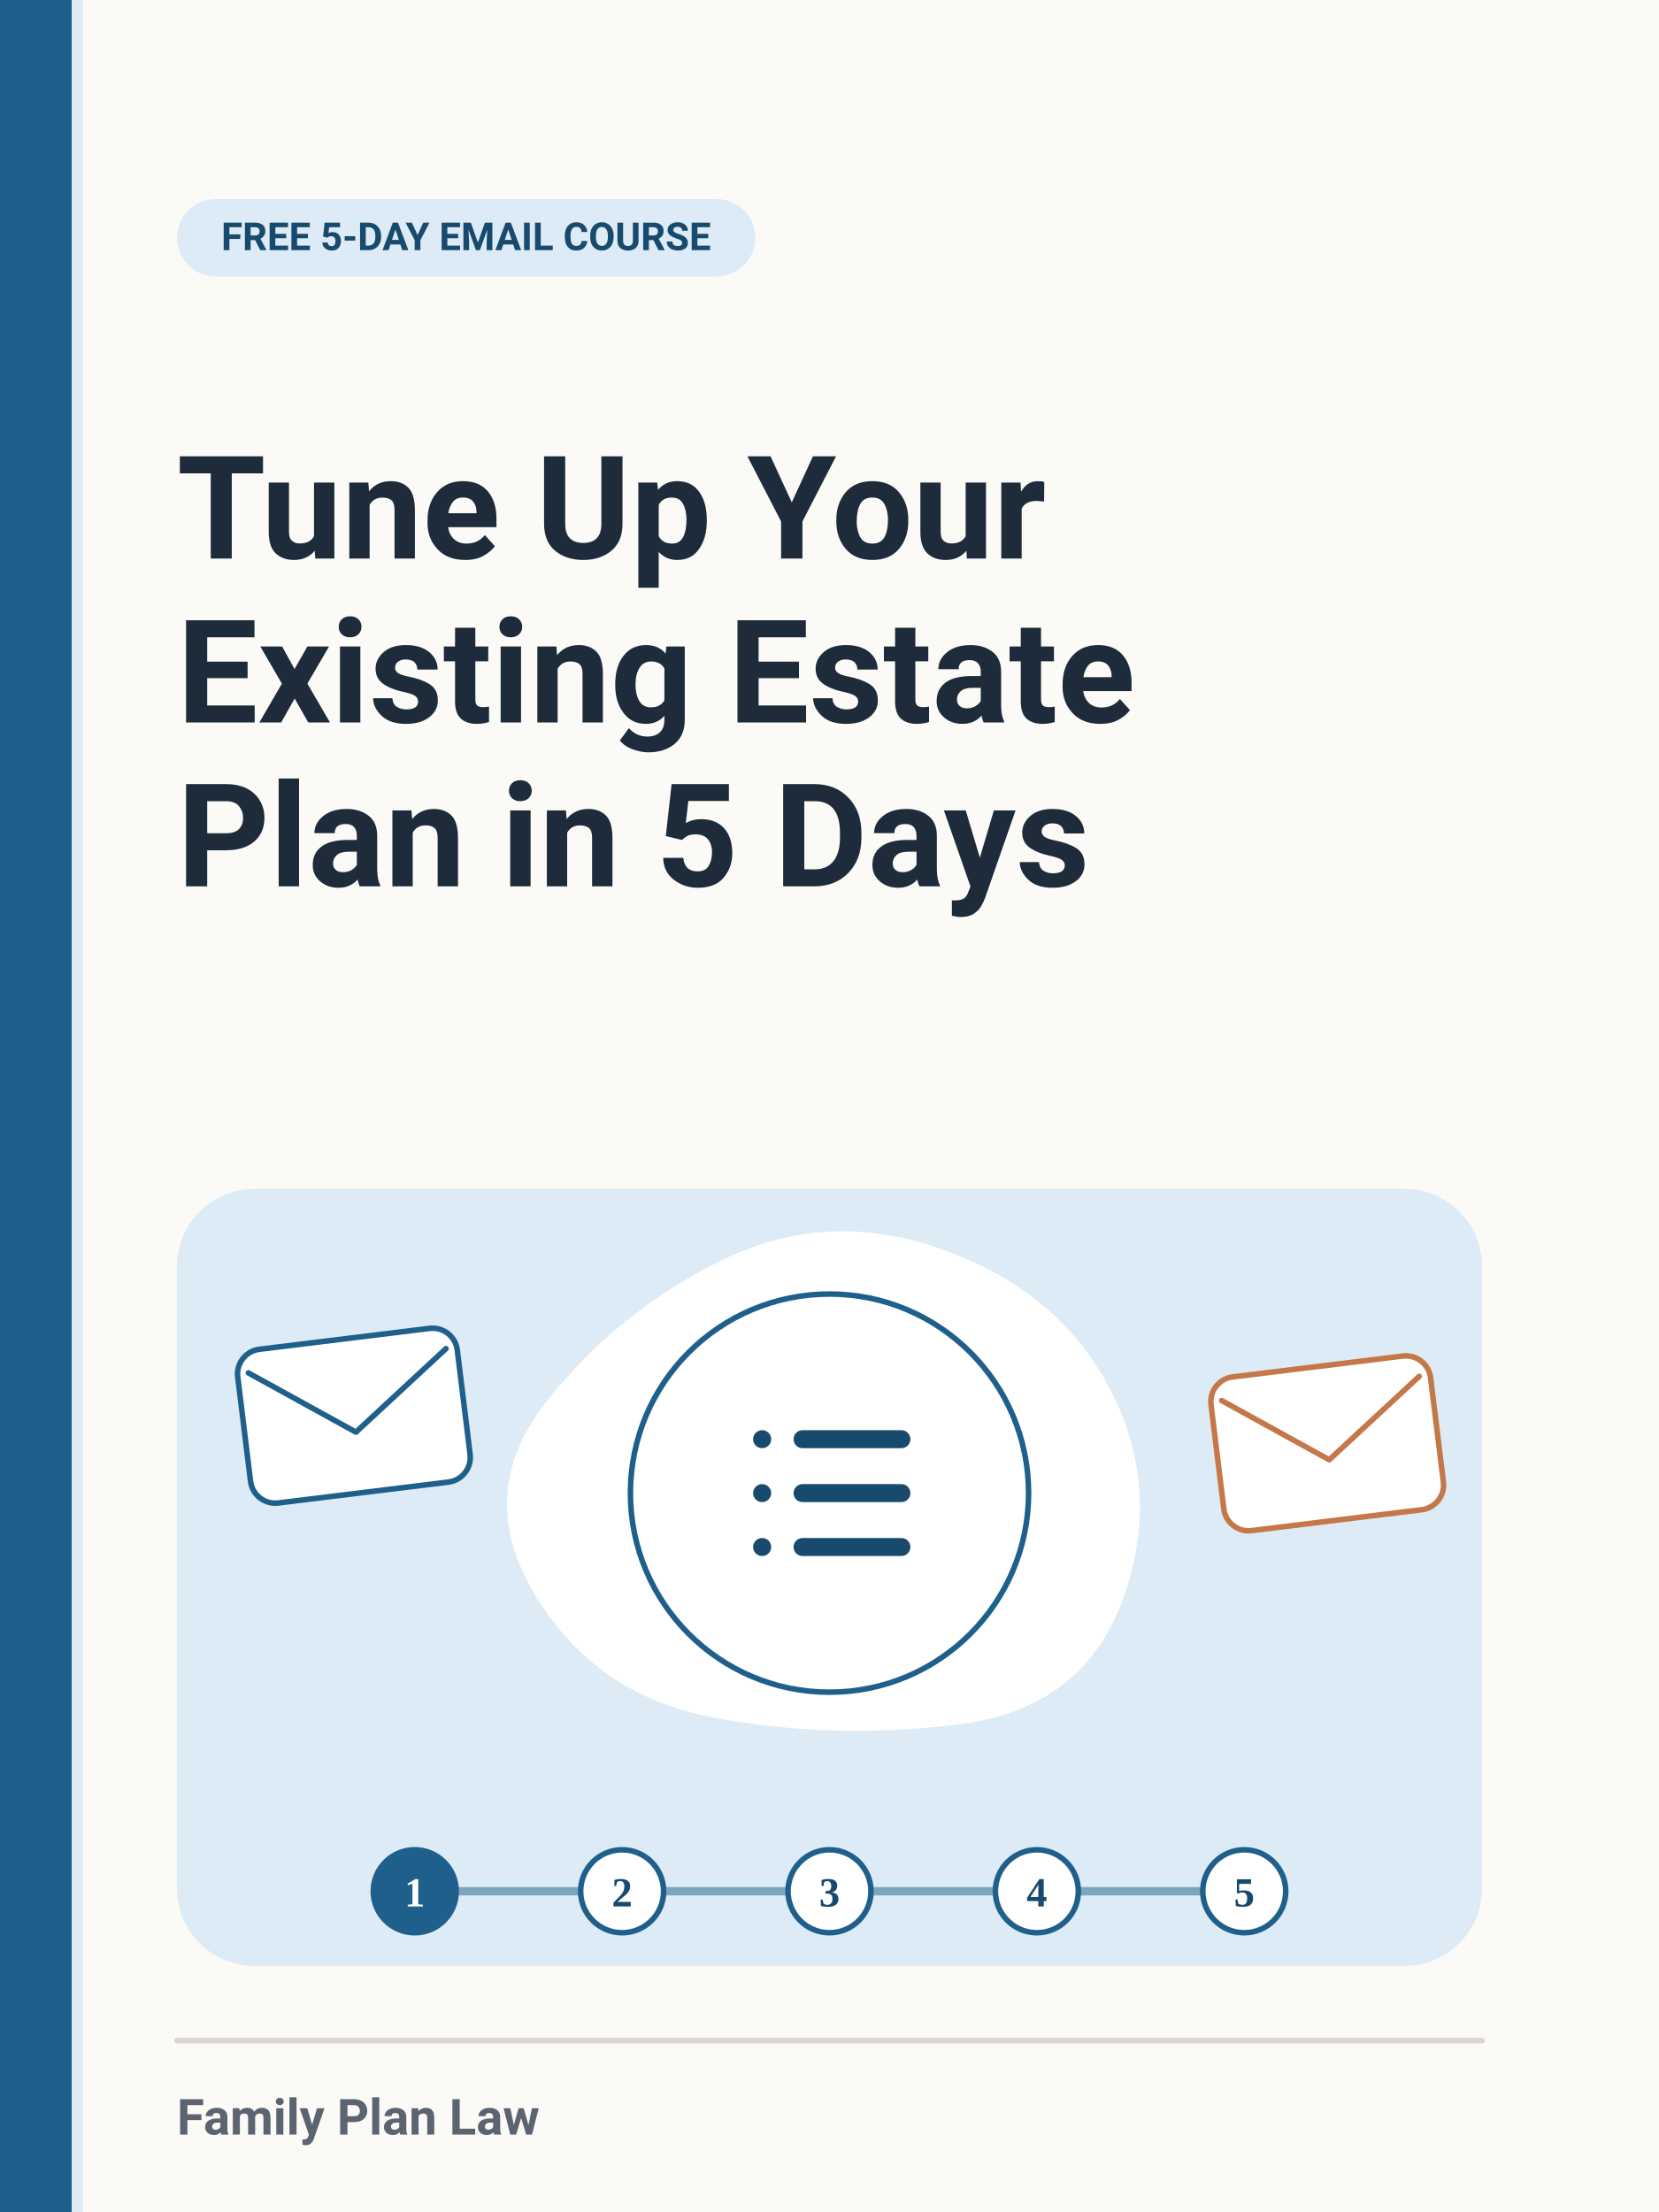
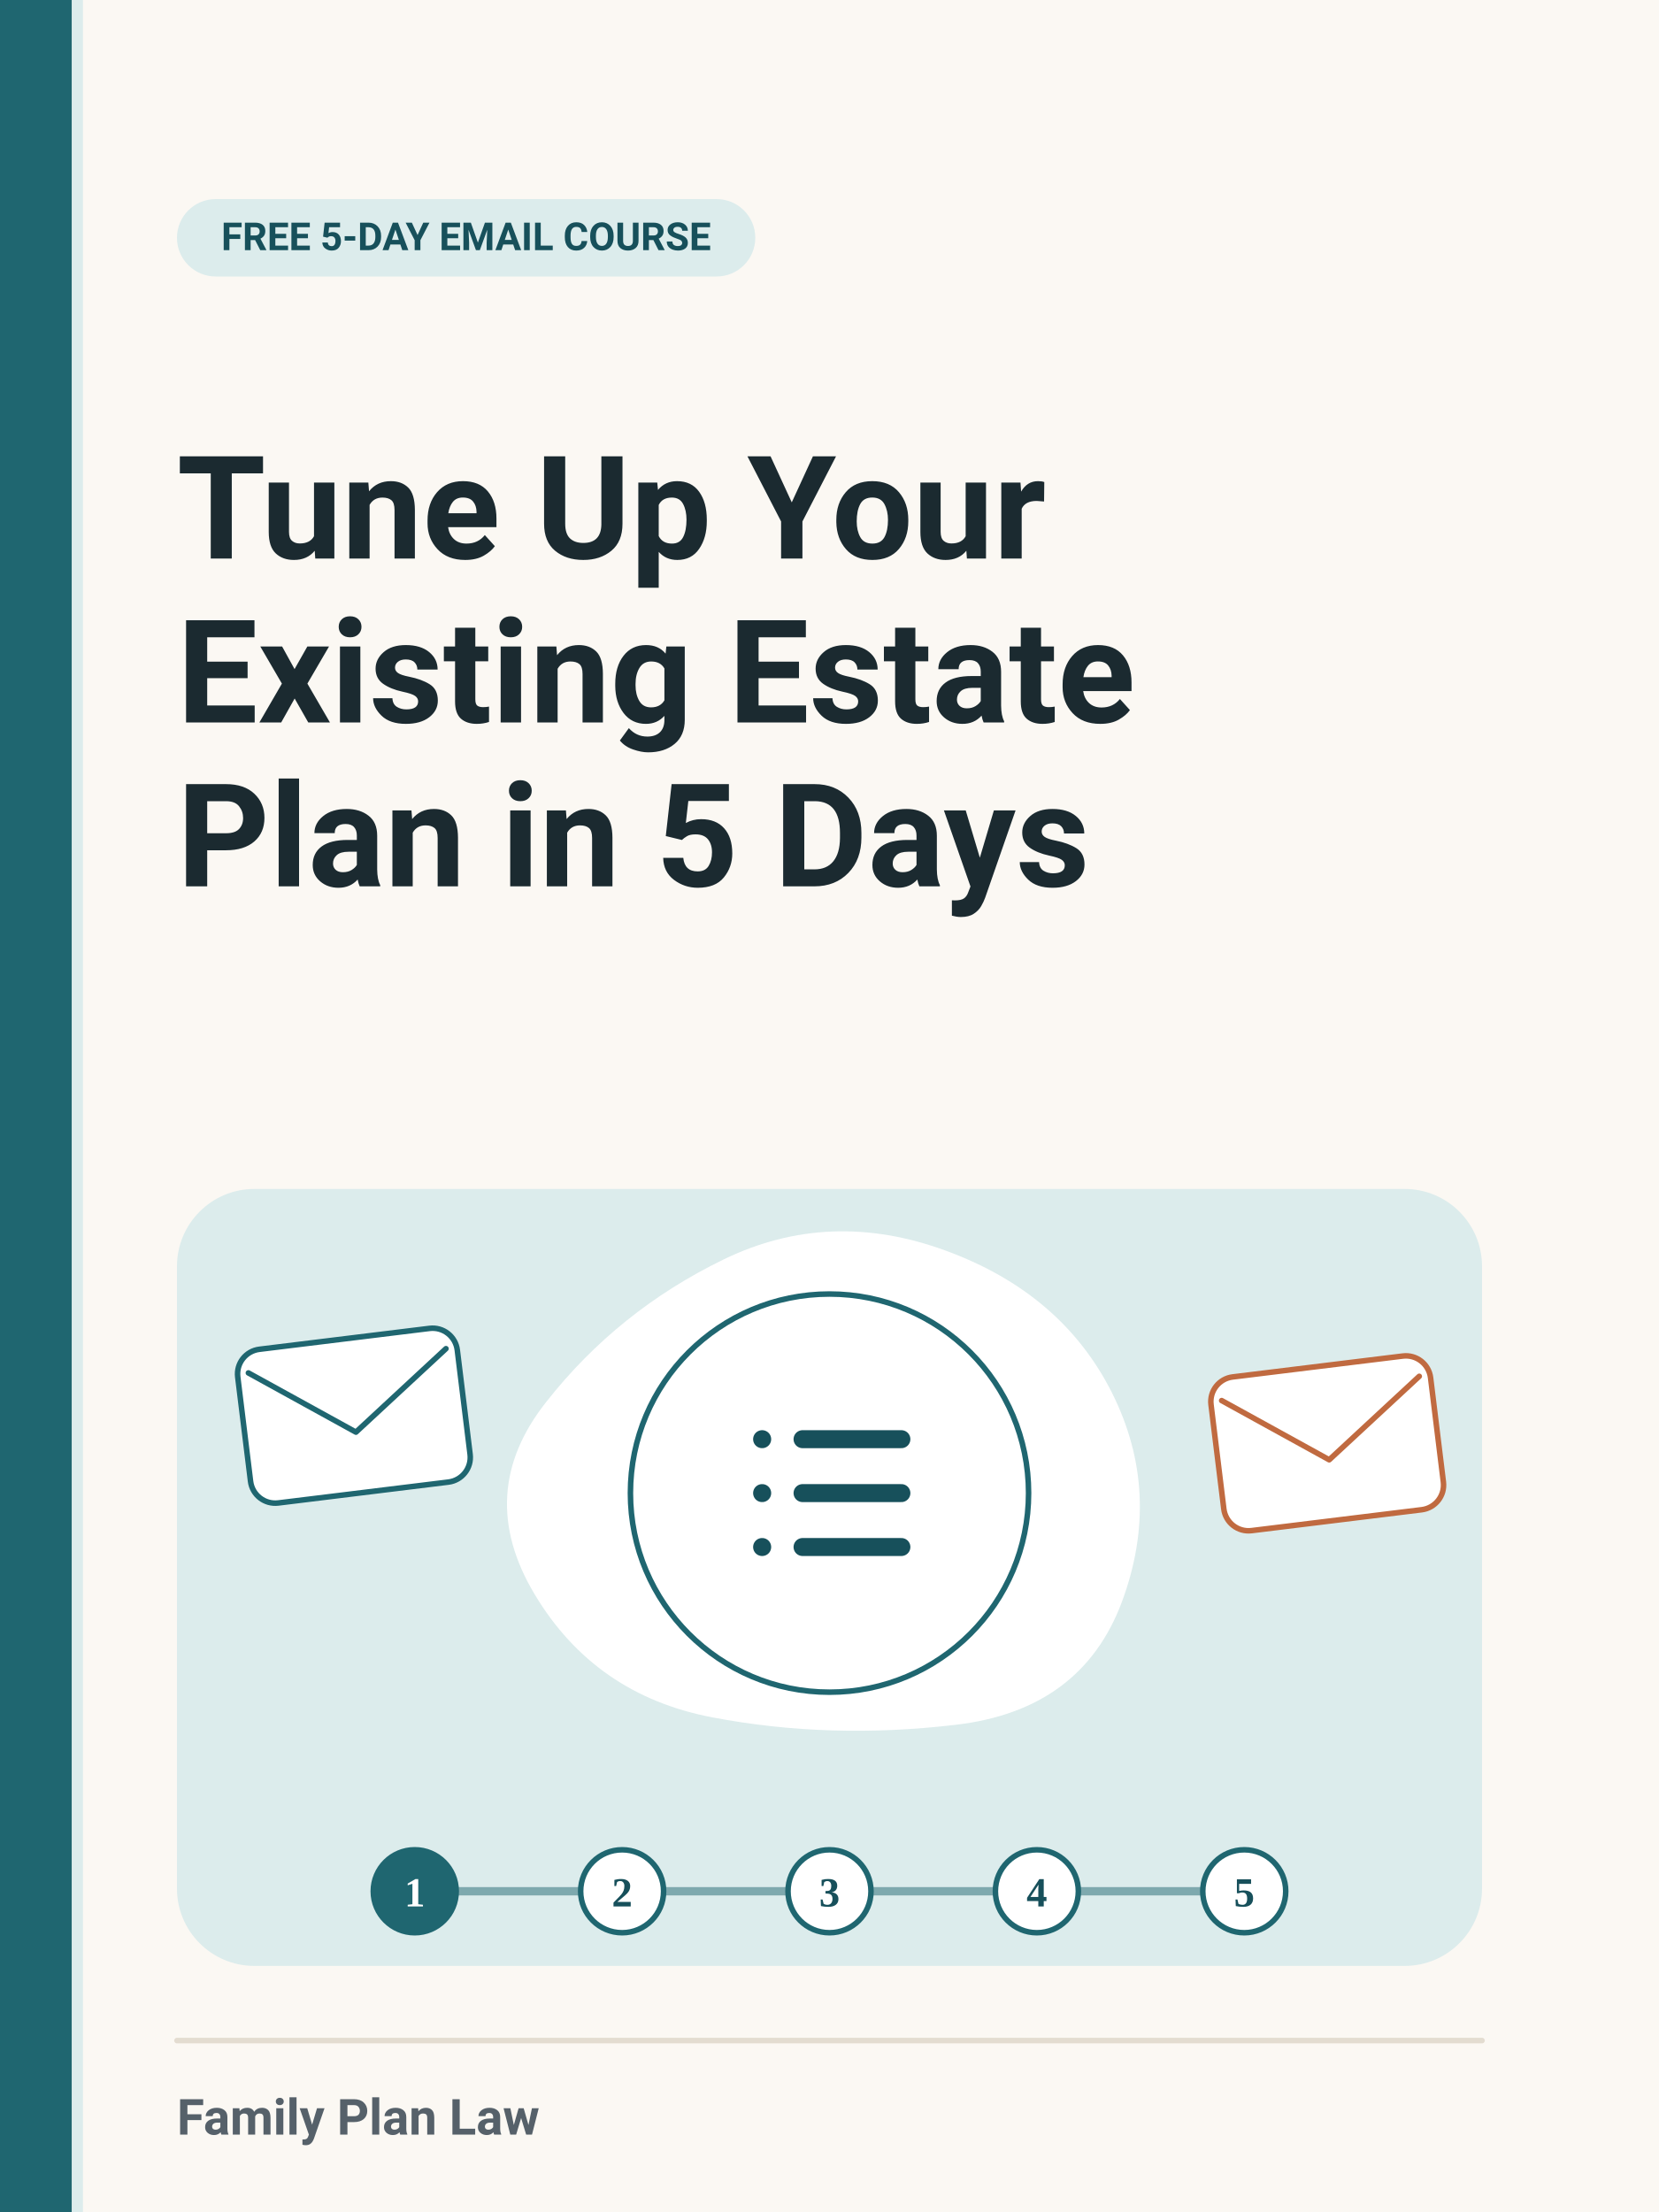
<svg xmlns="http://www.w3.org/2000/svg" viewBox="0 0 600 800" role="img" aria-labelledby="_R_0_-t _R_0_-d" width="600" height="800">
-   <rect width="600" height="800" style="fill:#fbfaf7" />
-   <rect width="26" height="800" style="fill:#1f5f8b" />
-   <rect x="26" width="4" height="800" style="fill:#dcebf5" />
+   <rect width="600" height="800" style="fill:#fbf8f3" />
+   <rect width="26" height="800" style="fill:#1f6670" />
+   <rect x="26" width="4" height="800" style="fill:#dcecec" />
  <g>
-     <rect x="64" y="72" width="209.16" height="28" rx="14" style="fill:#dcebf5" />
-     <text x="168.58" y="90.48" font-size="14" font-weight="600" text-anchor="middle" style="fill:#174a6d;font-family:system-ui, -apple-system, &quot;Segoe UI&quot;, Roboto, sans-serif">FREE 5-DAY EMAIL COURSE</text>
+     <rect x="64" y="72" width="209.16" height="28" rx="14" style="fill:#dcecec" />
+     <text x="168.58" y="90.48" font-size="14" font-weight="600" text-anchor="middle" style="fill:#17505b;font-family:system-ui, -apple-system, &quot;Segoe UI&quot;, Roboto, sans-serif">FREE 5-DAY EMAIL COURSE</text>
  </g>
-   <text x="64" y="202" font-size="52" font-weight="700" text-anchor="start" style="fill:#1d2b3a;font-family:system-ui, -apple-system, &quot;Segoe UI&quot;, Roboto, sans-serif">Tune Up Your</text>
-   <text x="64" y="261.28" font-size="52" font-weight="700" text-anchor="start" style="fill:#1d2b3a;font-family:system-ui, -apple-system, &quot;Segoe UI&quot;, Roboto, sans-serif">Existing Estate</text>
-   <text x="64" y="320.56" font-size="52" font-weight="700" text-anchor="start" style="fill:#1d2b3a;font-family:system-ui, -apple-system, &quot;Segoe UI&quot;, Roboto, sans-serif">Plan in 5 Days</text>
-   <rect x="64" y="430" width="472" height="281" rx="28" style="fill:#dcebf5" />
+   <text x="64" y="202" font-size="52" font-weight="700" text-anchor="start" style="fill:#1b2a30;font-family:system-ui, -apple-system, &quot;Segoe UI&quot;, Roboto, sans-serif">Tune Up Your</text>
+   <text x="64" y="261.28" font-size="52" font-weight="700" text-anchor="start" style="fill:#1b2a30;font-family:system-ui, -apple-system, &quot;Segoe UI&quot;, Roboto, sans-serif">Existing Estate</text>
+   <text x="64" y="320.56" font-size="52" font-weight="700" text-anchor="start" style="fill:#1b2a30;font-family:system-ui, -apple-system, &quot;Segoe UI&quot;, Roboto, sans-serif">Plan in 5 Days</text>
+   <rect x="64" y="430" width="472" height="281" rx="28" style="fill:#dcecec" />
  <g>
    <path d="M 402.2 503.8 Q 420.3 540.0 405.8 579.2 Q 391.2 618.5 345.6 623.8 Q 300.0 629.2 257.6 621.1 Q 215.1 613.0 193.3 576.5 Q 171.5 540.0 197.5 507.1 Q 223.4 474.1 261.7 455.5 Q 300.0 436.9 342.0 452.3 Q 384.1 467.7 402.2 503.8 Z" style="fill:#ffffff" />
    <circle cx="300" cy="540" r="72" style="fill:#ffffff" />
-     <circle cx="300" cy="540" r="72" style="fill:none;stroke:#1f5f8b" stroke-width="2" />
+     <circle cx="300" cy="540" r="72" style="fill:none;stroke:#1f6670" stroke-width="2" />
    <g transform="translate(261 501) scale(3.25)">
-       <g style="stroke:#174a6d;color:#174a6d" fill="none" stroke-width="2" stroke-linecap="round" stroke-linejoin="round">
+       <g style="stroke:#17505b;color:#17505b" fill="none" stroke-width="2" stroke-linecap="round" stroke-linejoin="round">
        <path d="M9 6h11M9 12h11M9 18h11M4.5 6h.01M4.5 12h.01M4.5 18h.01" />
      </g>
    </g>
    <g>
      <g transform="rotate(-7 128 512)">
-         <rect x="88" y="484" width="80" height="56" rx="9" style="fill:#ffffff;stroke:#1f5f8b" stroke-width="2" />
-         <path d="M92 492 L128 518 L164 492" style="fill:none;stroke:#1f5f8b" stroke-linecap="round" stroke-linejoin="round" stroke-width="2" />
+         <rect x="88" y="484" width="80" height="56" rx="9" style="fill:#ffffff;stroke:#1f6670" stroke-width="2" />
+         <path d="M92 492 L128 518 L164 492" style="fill:none;stroke:#1f6670" stroke-linecap="round" stroke-linejoin="round" stroke-width="2" />
      </g>
      <g transform="rotate(-7 480 522)">
-         <rect x="440" y="494" width="80" height="56" rx="9" style="fill:#ffffff;stroke:#c4784a" stroke-width="2" />
-         <path d="M444 502 L480 528 L516 502" style="fill:none;stroke:#c4784a" stroke-linecap="round" stroke-linejoin="round" stroke-width="2" />
+         <rect x="440" y="494" width="80" height="56" rx="9" style="fill:#ffffff;stroke:#c06a40" stroke-width="2" />
+         <path d="M444 502 L480 528 L516 502" style="fill:none;stroke:#c06a40" stroke-linecap="round" stroke-linejoin="round" stroke-width="2" />
      </g>
      <g>
-         <line x1="150" x2="450" y1="684" y2="684" style="stroke:#1f5f8b" stroke-width="3" stroke-linecap="round" opacity="0.5" />
+         <line x1="150" x2="450" y1="684" y2="684" style="stroke:#1f6670" stroke-width="3" stroke-linecap="round" opacity="0.5" />
        <g>
-           <circle cx="150" cy="684" r="15" style="fill:#1f5f8b;stroke:#1f5f8b" stroke-width="2" />
+           <circle cx="150" cy="684" r="15" style="fill:#1f6670;stroke:#1f6670" stroke-width="2" />
          <text x="150" y="689.5" font-size="15" font-weight="700" text-anchor="middle" style="fill:#ffffff;font-family:inherit">1</text>
        </g>
        <g>
-           <circle cx="225" cy="684" r="15" style="fill:#ffffff;stroke:#1f5f8b" stroke-width="2" />
-           <text x="225" y="689.5" font-size="15" font-weight="700" text-anchor="middle" style="fill:#174a6d;font-family:inherit">2</text>
+           <circle cx="225" cy="684" r="15" style="fill:#ffffff;stroke:#1f6670" stroke-width="2" />
+           <text x="225" y="689.5" font-size="15" font-weight="700" text-anchor="middle" style="fill:#17505b;font-family:inherit">2</text>
        </g>
        <g>
-           <circle cx="300" cy="684" r="15" style="fill:#ffffff;stroke:#1f5f8b" stroke-width="2" />
-           <text x="300" y="689.5" font-size="15" font-weight="700" text-anchor="middle" style="fill:#174a6d;font-family:inherit">3</text>
+           <circle cx="300" cy="684" r="15" style="fill:#ffffff;stroke:#1f6670" stroke-width="2" />
+           <text x="300" y="689.5" font-size="15" font-weight="700" text-anchor="middle" style="fill:#17505b;font-family:inherit">3</text>
        </g>
        <g>
-           <circle cx="375" cy="684" r="15" style="fill:#ffffff;stroke:#1f5f8b" stroke-width="2" />
-           <text x="375" y="689.5" font-size="15" font-weight="700" text-anchor="middle" style="fill:#174a6d;font-family:inherit">4</text>
+           <circle cx="375" cy="684" r="15" style="fill:#ffffff;stroke:#1f6670" stroke-width="2" />
+           <text x="375" y="689.5" font-size="15" font-weight="700" text-anchor="middle" style="fill:#17505b;font-family:inherit">4</text>
        </g>
        <g>
-           <circle cx="450" cy="684" r="15" style="fill:#ffffff;stroke:#1f5f8b" stroke-width="2" />
-           <text x="450" y="689.5" font-size="15" font-weight="700" text-anchor="middle" style="fill:#174a6d;font-family:inherit">5</text>
+           <circle cx="450" cy="684" r="15" style="fill:#ffffff;stroke:#1f6670" stroke-width="2" />
+           <text x="450" y="689.5" font-size="15" font-weight="700" text-anchor="middle" style="fill:#17505b;font-family:inherit">5</text>
        </g>
      </g>
    </g>
  </g>
-   <line x1="64" x2="536" y1="738" y2="738" style="stroke:#d9d6cf" stroke-width="2" stroke-linecap="round" stroke-linejoin="round" />
-   <text x="64" y="772" font-size="18" font-weight="700" text-anchor="start" style="fill:#5b6470;font-family:system-ui, -apple-system, &quot;Segoe UI&quot;, Roboto, sans-serif">Family Plan Law</text>
+   <line x1="64" x2="536" y1="738" y2="738" style="stroke:#e3dcd0" stroke-width="2" stroke-linecap="round" stroke-linejoin="round" />
+   <text x="64" y="772" font-size="18" font-weight="700" text-anchor="start" style="fill:#56616a;font-family:system-ui, -apple-system, &quot;Segoe UI&quot;, Roboto, sans-serif">Family Plan Law</text>
</svg>
